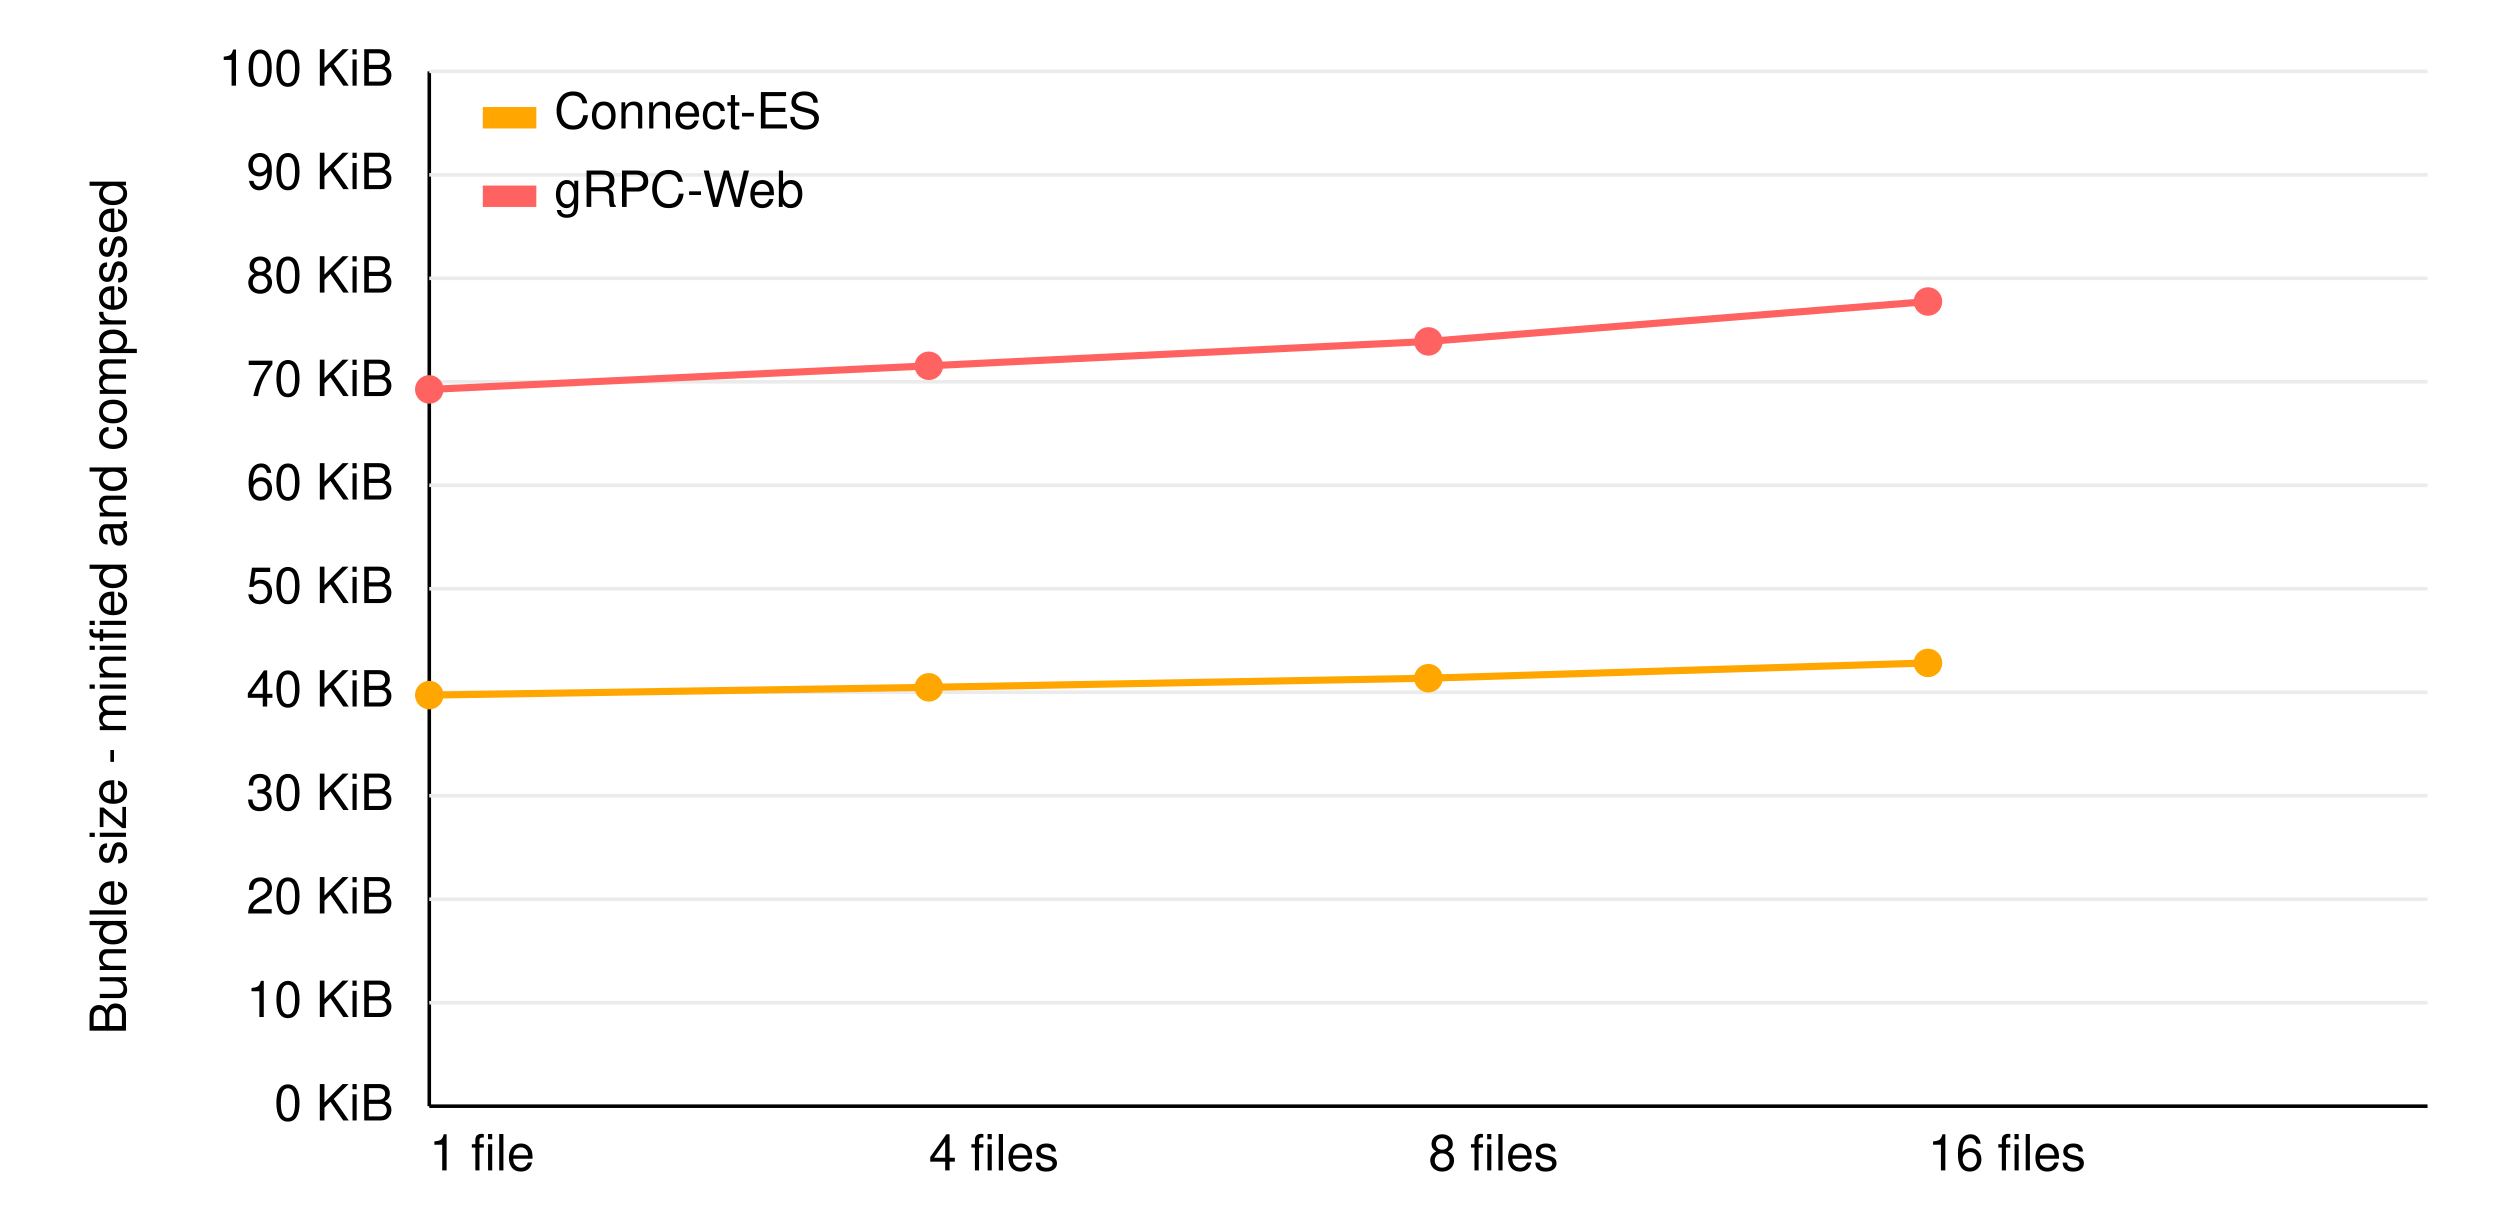
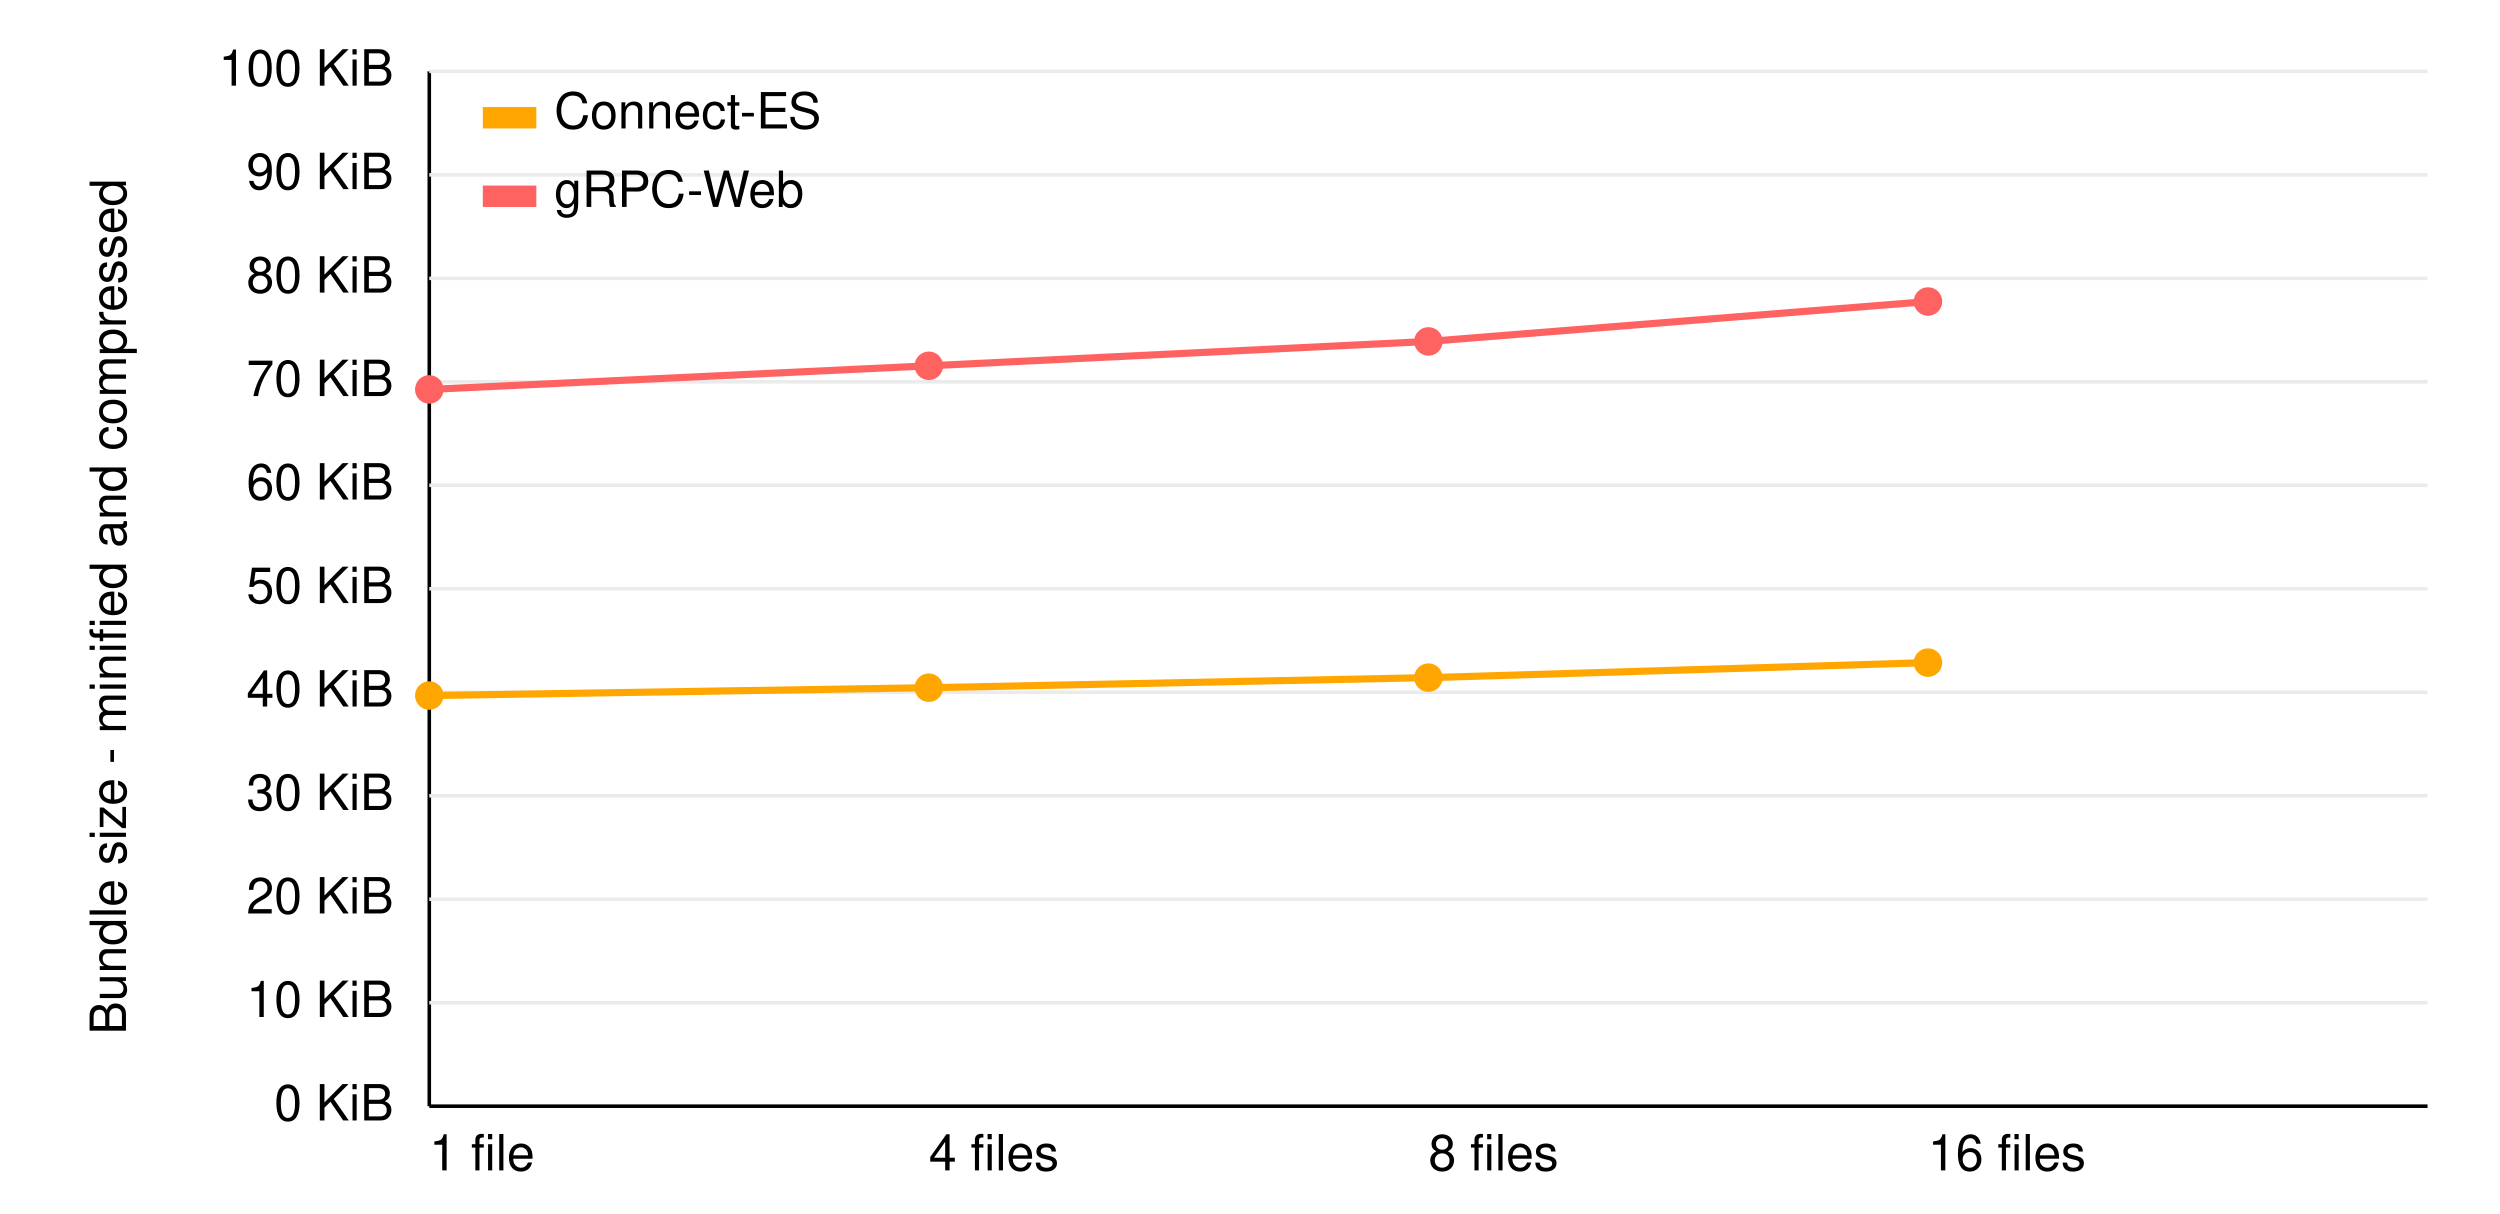
<svg xmlns="http://www.w3.org/2000/svg" version="1.1" width="680px" height="330px" viewBox="0 0 680 340" class="chart">
  <style>
      
      text {
        font: 14px Verdana, Helvetica, Arial, sans-serif;
      }
      
    </style>
  <g transform="translate(110,310)">
    <line y1="0" x2="560" stroke="black" />
    <text x="0" y="18" text-anchor="start">1 file</text>
    <text x="140" y="18" text-anchor="start">4 files</text>
    <text x="280" y="18" text-anchor="start">8 files</text>
    <text x="420" y="18" text-anchor="start">16 files</text>
  </g>
  <g transform="translate(110, 20)">
    <line x1="0" x2="0" y1="0" y2="290" stroke="black" />
    <g transform="rotate(-90), translate(-150,-85)">
      <text text-anchor="middle">Bundle size - minified and compressed</text>
    </g>
    <text x="-10" y="4" text-anchor="end">100 KiB</text>
    <line x1="0" x2="560" y1="0" y2="0" stroke="#ebebeb" />
    <text x="-10" y="33" text-anchor="end">90 KiB</text>
    <line x1="0" x2="560" y1="29" y2="29" stroke="#ebebeb" />
    <text x="-10" y="62" text-anchor="end">80 KiB</text>
    <line x1="0" x2="560" y1="58" y2="58" stroke="#ebebeb" />
    <text x="-10" y="91" text-anchor="end">70 KiB</text>
    <line x1="0" x2="560" y1="87" y2="87" stroke="#ebebeb" />
    <text x="-10" y="120" text-anchor="end">60 KiB</text>
    <line x1="0" x2="560" y1="116" y2="116" stroke="#ebebeb" />
    <text x="-10" y="149" text-anchor="end">50 KiB</text>
    <line x1="0" x2="560" y1="145" y2="145" stroke="#ebebeb" />
    <text x="-10" y="178" text-anchor="end">40 KiB</text>
    <line x1="0" x2="560" y1="174" y2="174" stroke="#ebebeb" />
    <text x="-10" y="207" text-anchor="end">30 KiB</text>
    <line x1="0" x2="560" y1="203" y2="203" stroke="#ebebeb" />
    <text x="-10" y="236" text-anchor="end">20 KiB</text>
    <line x1="0" x2="560" y1="232" y2="232" stroke="#ebebeb" />
    <text x="-10" y="265" text-anchor="end">10 KiB</text>
    <line x1="0" x2="560" y1="261" y2="261" stroke="#ebebeb" />
    <text x="-10" y="294" text-anchor="end">0 KiB</text>
  </g>
  <g transform="translate(110, 20)">
-     <polyline fill="none" stroke="#ffa600" stroke-width="2" points="0,174.799 140,172.615 280,170.058 420,165.779">
+     <polyline fill="none" stroke="#ffa600" stroke-width="2" points="0,174.923 140,172.723 280,169.902 420,165.694">
    </polyline>
-     <circle cx="0" cy="174.799" r="4" fill="#ffa600" />
-     <circle cx="140" cy="172.615" r="4" fill="#ffa600" />
-     <circle cx="280" cy="170.058" r="4" fill="#ffa600" />
-     <circle cx="420" cy="165.779" r="4" fill="#ffa600" />
+     <circle cx="0" cy="174.923" r="4" fill="#ffa600" />
+     <circle cx="140" cy="172.723" r="4" fill="#ffa600" />
+     <circle cx="280" cy="169.902" r="4" fill="#ffa600" />
+     <circle cx="420" cy="165.694" r="4" fill="#ffa600" />
  </g>
  <g transform="translate(110, 20)">
    <polyline fill="none" stroke="#ff6361" stroke-width="2" points="0,89.133 140,82.508 280,75.68 420,64.497">
    </polyline>
    <circle cx="0" cy="89.133" r="4" fill="#ff6361" />
    <circle cx="140" cy="82.508" r="4" fill="#ff6361" />
    <circle cx="280" cy="75.68" r="4" fill="#ff6361" />
    <circle cx="420" cy="64.497" r="4" fill="#ff6361" />
  </g>
  <g transform="translate(125, 30)">
    <g transform="translate(0, 0)">
      <rect width="15" height="6" fill="#ffa600" />
      <text x="20" y="6">Connect-ES</text>
    </g>
    <g transform="translate(0, 22)">
      <rect width="15" height="6" fill="#ff6361" />
      <text x="20" y="6">gRPC-Web</text>
    </g>
  </g>
</svg>
